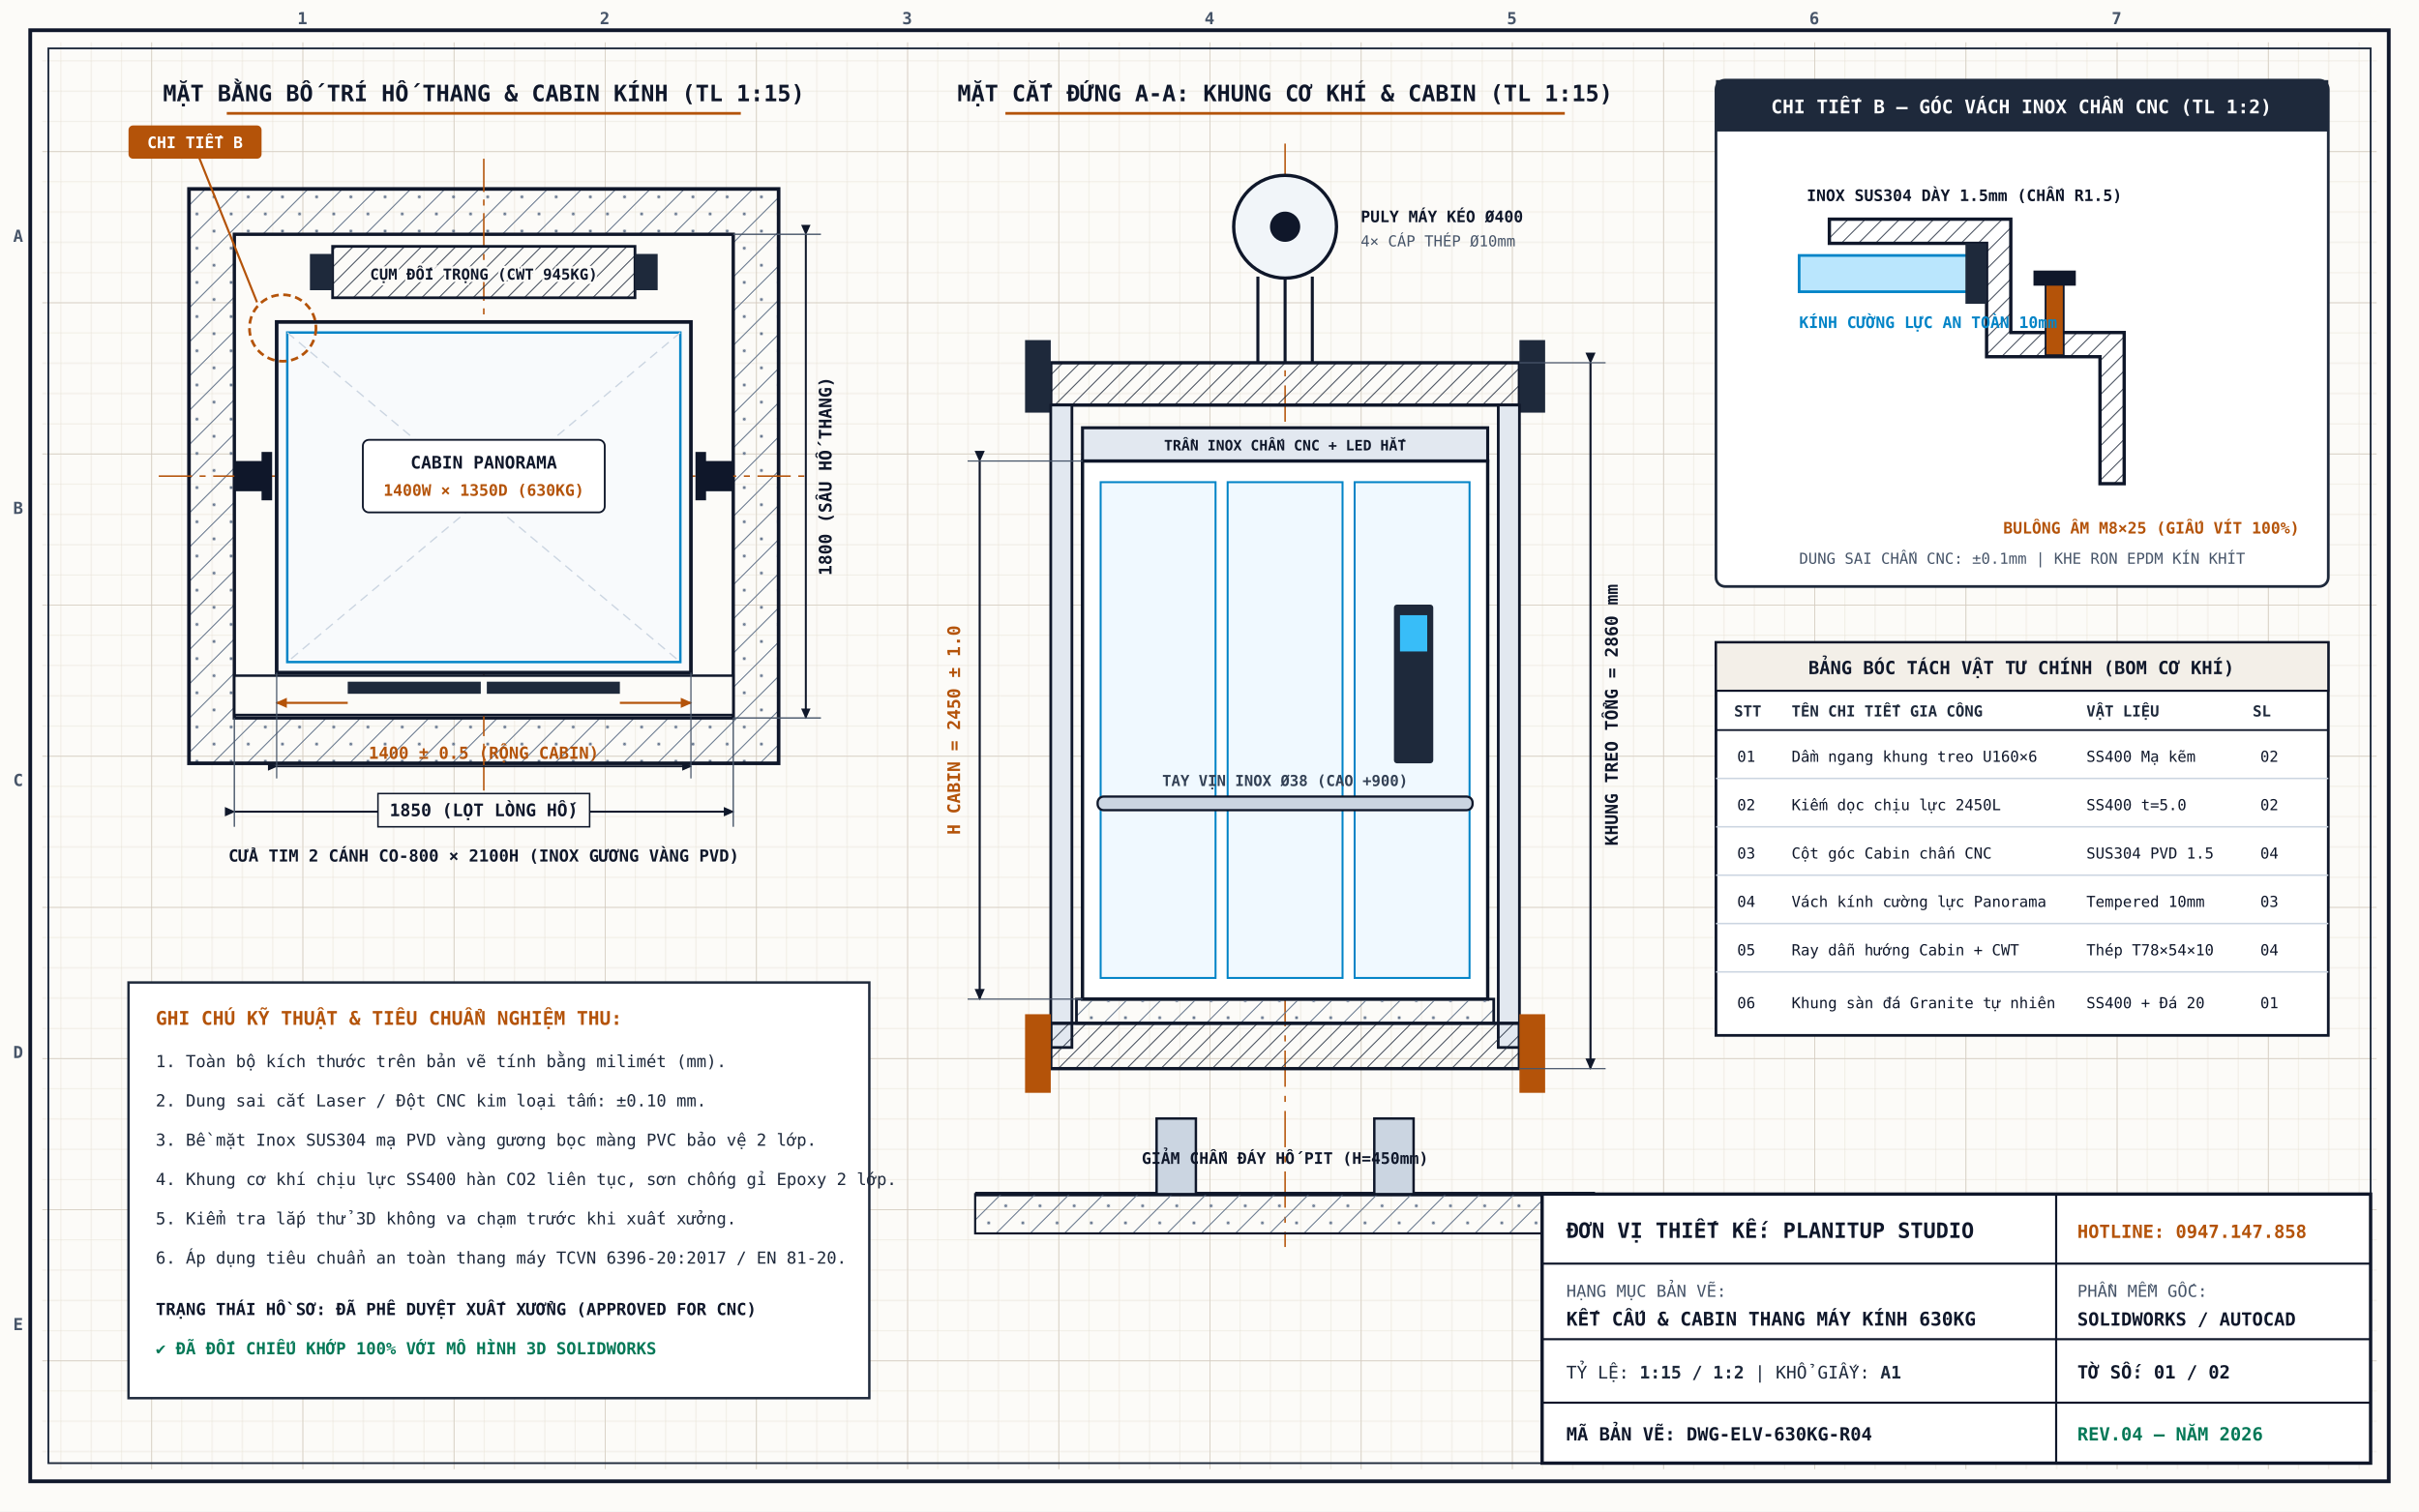
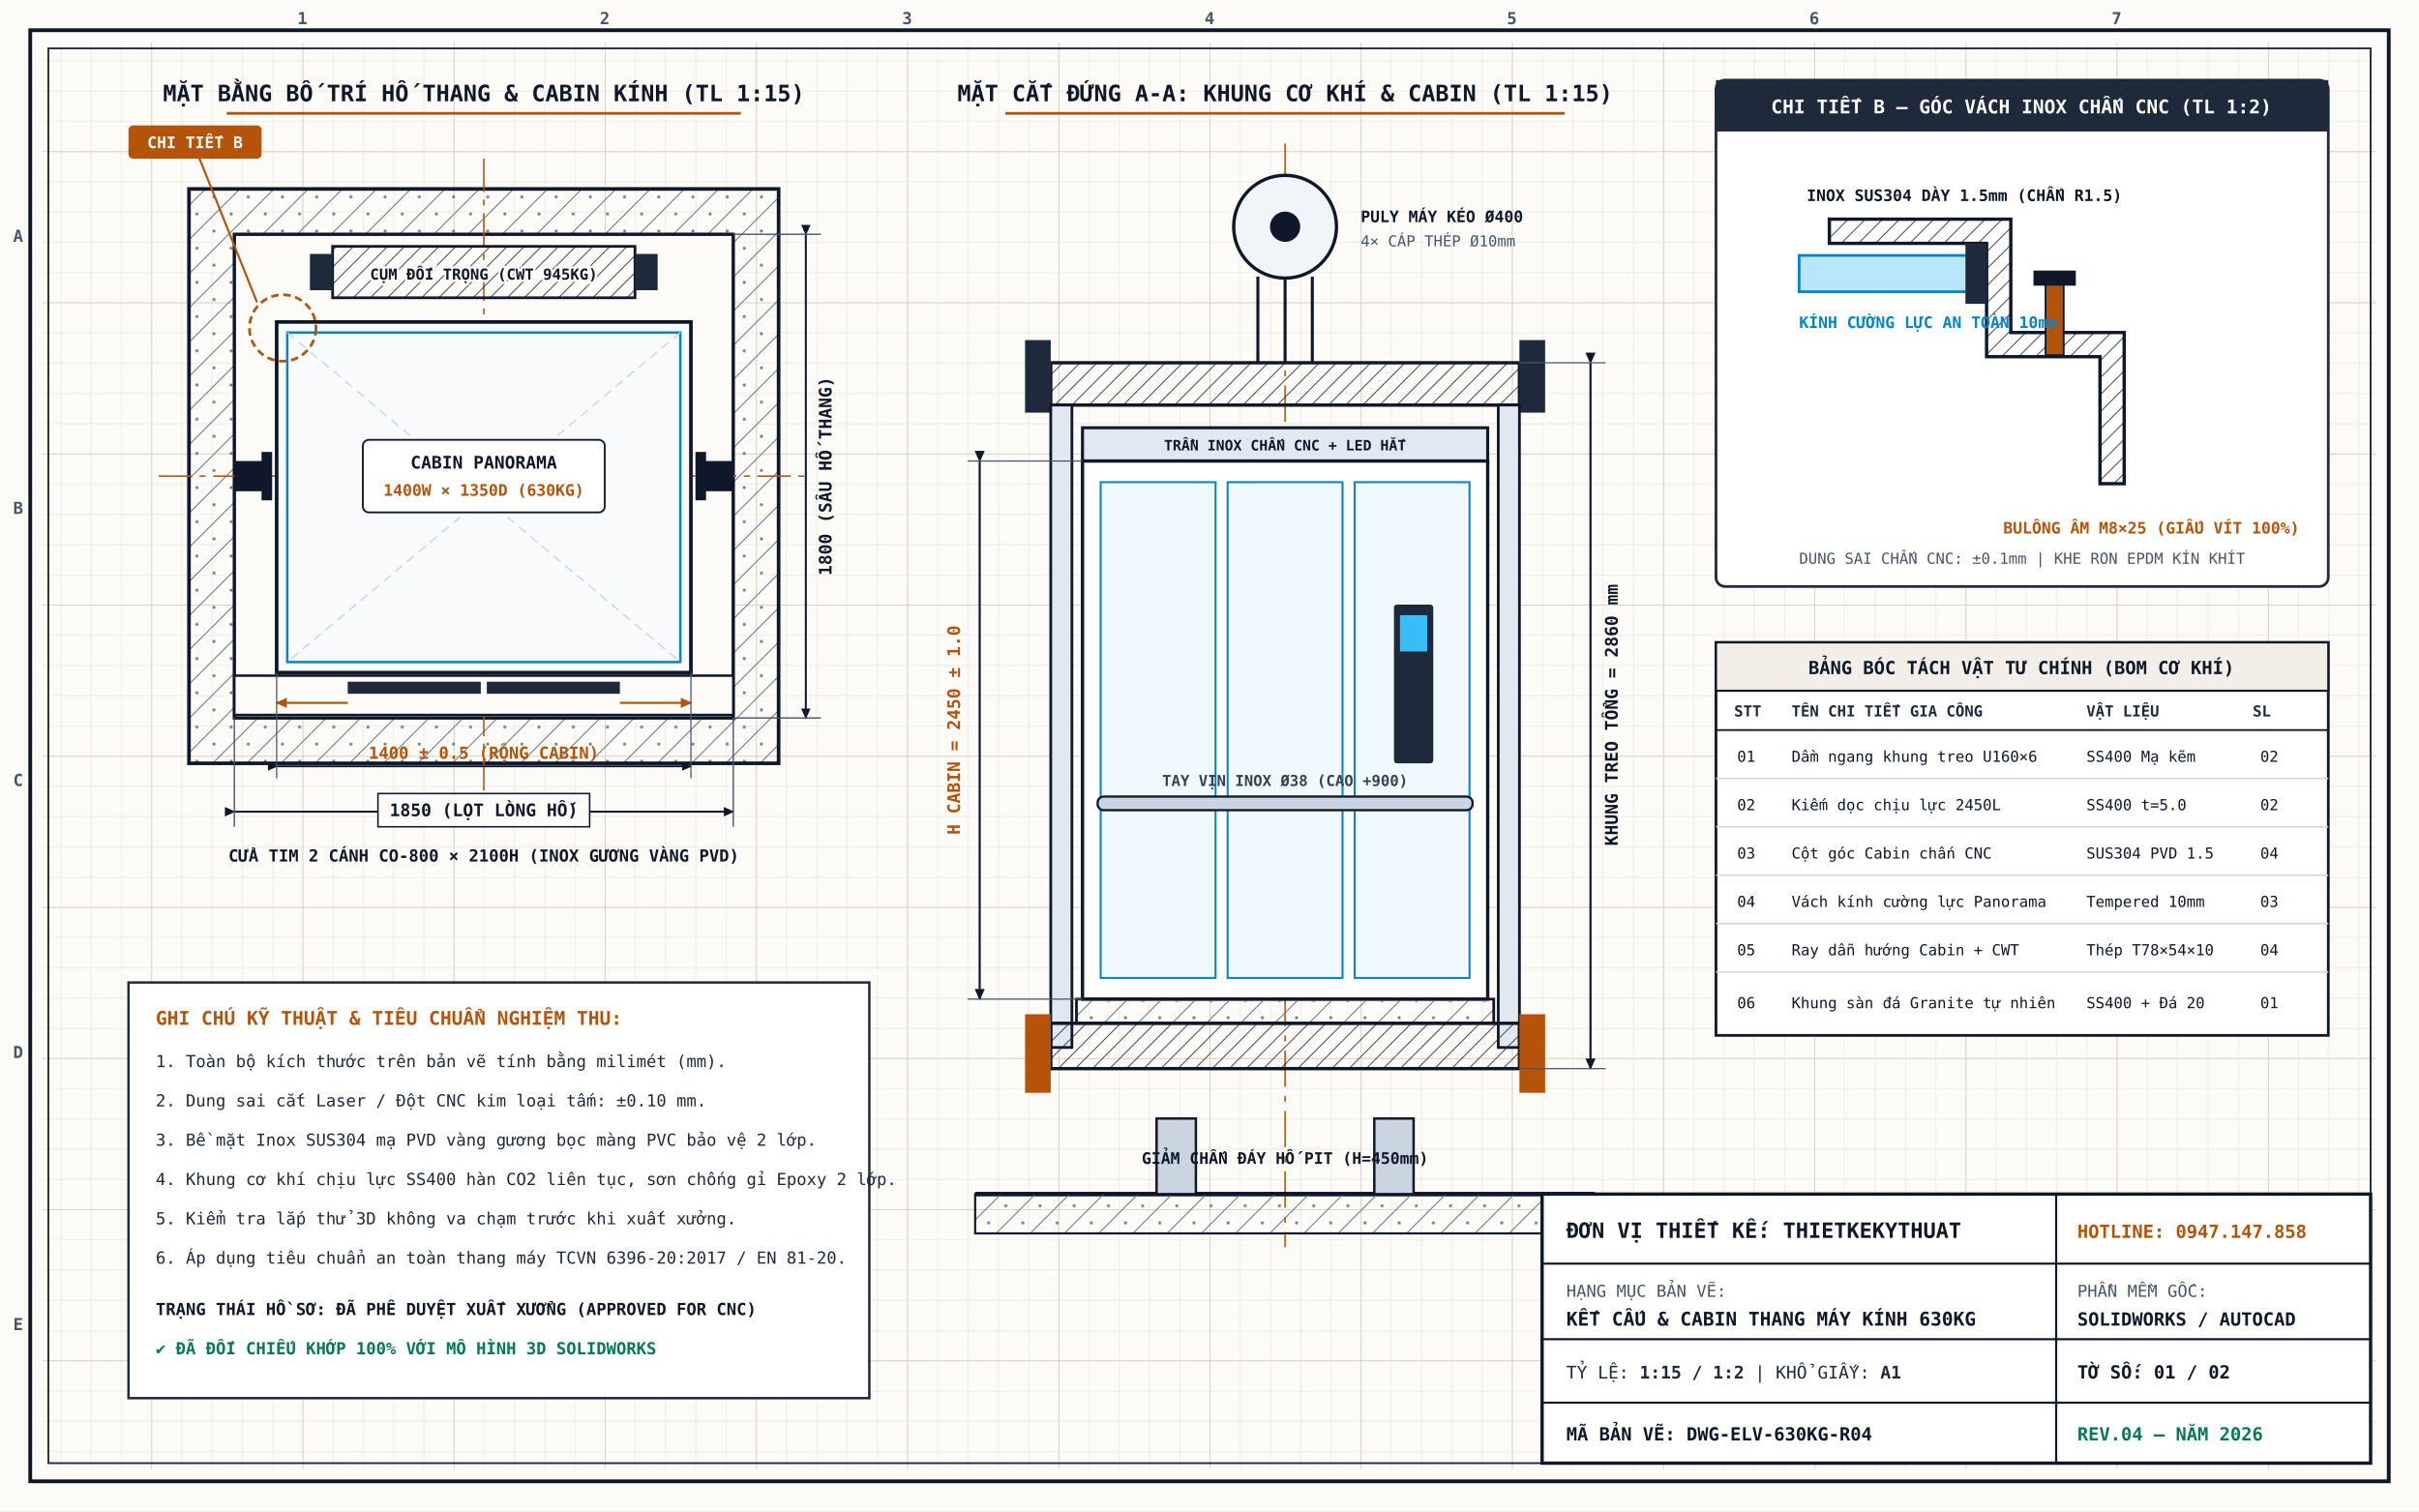
<svg xmlns="http://www.w3.org/2000/svg" viewBox="0 0 1600 1000" width="1600" height="1000">
  <defs>
    <pattern id="gridMinor" width="20" height="20" patternUnits="userSpaceOnUse">
      <path d="M 20 0 L 0 0 0 20" fill="none" stroke="#e5dfd3" stroke-width="0.6" />
    </pattern>
    <pattern id="gridMajor" width="100" height="100" patternUnits="userSpaceOnUse">
      <rect width="100" height="100" fill="url(#gridMinor)" />
      <path d="M 100 0 L 0 0 0 100" fill="none" stroke="#d4ccc0" stroke-width="1" />
    </pattern>
    <pattern id="concreteHatch" width="16" height="16" patternUnits="userSpaceOnUse" patternTransform="rotate(45)">
      <line x1="0" y1="0" x2="0" y2="16" stroke="#64748b" stroke-width="1.2" />
      <circle cx="8" cy="8" r="1" fill="#64748b" />
    </pattern>
    <pattern id="steelHatch" width="8" height="8" patternUnits="userSpaceOnUse" patternTransform="rotate(45)">
      <line x1="0" y1="0" x2="0" y2="8" stroke="#1e293b" stroke-width="1" />
    </pattern>
    <marker id="arrowStart" viewBox="0 0 10 10" refX="2" refY="5" markerWidth="6" markerHeight="6" orient="auto-start-reverse">
      <path d="M 10 1 L 1 5 L 10 9 z" fill="#0f172a" />
    </marker>
    <marker id="arrowEnd" viewBox="0 0 10 10" refX="8" refY="5" markerWidth="6" markerHeight="6" orient="auto">
      <path d="M 0 1 L 9 5 L 0 9 z" fill="#0f172a" />
    </marker>
    <marker id="arrowAmber" viewBox="0 0 10 10" refX="8" refY="5" markerWidth="6" markerHeight="6" orient="auto">
      <path d="M 0 1 L 9 5 L 0 9 z" fill="#b45309" />
    </marker>
  </defs>
  <rect width="1600" height="1000" fill="#fcfbf8" />
  <rect x="28" y="28" width="1544" height="944" fill="url(#gridMajor)" />
  <rect x="20" y="20" width="1560" height="960" fill="none" stroke="#0f172a" stroke-width="2.5" />
  <rect x="32" y="32" width="1536" height="936" fill="none" stroke="#1e293b" stroke-width="1.2" />
  <g font-family="monospace" font-size="11" font-weight="bold" fill="#475569" text-anchor="middle">
    <text x="200" y="16">1</text>
    <text x="400" y="16">2</text>
    <text x="600" y="16">3</text>
    <text x="800" y="16">4</text>
    <text x="1000" y="16">5</text>
    <text x="1200" y="16">6</text>
    <text x="1400" y="16">7</text>
    <text x="12" y="160">A</text>
    <text x="12" y="340">B</text>
    <text x="12" y="520">C</text>
    <text x="12" y="700">D</text>
    <text x="12" y="880">E</text>
  </g>
  <g transform="translate(85, 85)">
    <text x="235" y="-18" font-family="monospace" font-size="15" font-weight="bold" fill="#0f172a" text-anchor="middle">
      MẶT BẰNG BỐ TRÍ HỐ THANG &amp; CABIN KÍNH (TL 1:15)
    </text>
    <line x1="65" y1="-10" x2="405" y2="-10" stroke="#b45309" stroke-width="1.8" />
    <rect x="40" y="40" width="390" height="380" fill="url(#concreteHatch)" stroke="#0f172a" stroke-width="2.4" />
    <rect x="70" y="70" width="330" height="320" fill="#fcfbf8" stroke="#0f172a" stroke-width="2.2" />
    <line x1="20" y1="230" x2="450" y2="230" stroke="#b45309" stroke-width="1" stroke-dasharray="22 5 4 5" />
    <line x1="235" y1="20" x2="235" y2="445" stroke="#b45309" stroke-width="1" stroke-dasharray="22 5 4 5" />
    <rect x="135" y="78" width="200" height="34" fill="url(#steelHatch)" stroke="#0f172a" stroke-width="1.8" />
    <rect x="120" y="83" width="15" height="24" fill="#1e293b" />
    <rect x="335" y="83" width="15" height="24" fill="#1e293b" />
    <text x="235" y="100" font-family="monospace" font-size="10" font-weight="bold" fill="#0f172a" text-anchor="middle" stroke="#fcfbf8" stroke-width="3" paint-order="stroke">
      CỤM ĐỐI TRỌNG (CWT 945KG)
    </text>
    <rect x="98" y="128" width="274" height="232" fill="#f8fafc" stroke="#0f172a" stroke-width="2.4" />
    <rect x="105" y="135" width="260" height="218" fill="none" stroke="#0284c7" stroke-width="1.6" />
    <line x1="105" y1="135" x2="365" y2="353" stroke="#cbd5e1" stroke-width="0.9" stroke-dasharray="6 4" />
    <line x1="365" y1="135" x2="105" y2="353" stroke="#cbd5e1" stroke-width="0.9" stroke-dasharray="6 4" />
    <path d="M 70 220 H 88 V 214 H 95 V 246 H 88 V 240 H 70 Z" fill="#0f172a" />
    <path d="M 400 220 H 382 V 214 H 375 V 246 H 382 V 240 H 400 Z" fill="#0f172a" />
    <rect x="70" y="362" width="330" height="26" fill="#fcfbf8" stroke="#0f172a" stroke-width="1.6" />
    <rect x="145" y="366" width="88" height="8" fill="#1e293b" />
    <rect x="237" y="366" width="88" height="8" fill="#1e293b" />
    <line x1="145" y1="380" x2="98" y2="380" stroke="#b45309" stroke-width="1.4" marker-end="url(#arrowAmber)" />
    <line x1="325" y1="380" x2="372" y2="380" stroke="#b45309" stroke-width="1.4" marker-end="url(#arrowAmber)" />
    <rect x="155" y="206" width="160" height="48" rx="4" fill="#ffffff" stroke="#0f172a" stroke-width="1.2" />
    <text x="235" y="225" font-family="monospace" font-size="11.5" font-weight="bold" fill="#0f172a" text-anchor="middle">CABIN PANORAMA</text>
    <text x="235" y="243" font-family="monospace" font-size="10.5" fill="#b45309" font-weight="bold" text-anchor="middle">1400W × 1350D (630KG)</text>
    <circle cx="102" cy="132" r="22" fill="none" stroke="#b45309" stroke-width="1.8" stroke-dasharray="5 3" />
    <line x1="85" y1="115" x2="45" y2="15" stroke="#b45309" stroke-width="1.4" />
    <rect x="0" y="-2" width="88" height="22" rx="3" fill="#b45309" />
    <text x="44" y="13" font-family="monospace" font-size="10.5" font-weight="bold" fill="#ffffff" text-anchor="middle">CHI TIẾT B</text>
    <line x1="70" y1="452" x2="400" y2="452" stroke="#0f172a" stroke-width="1.3" marker-start="url(#arrowStart)" marker-end="url(#arrowEnd)" />
    <line x1="70" y1="390" x2="70" y2="462" stroke="#475569" stroke-width="0.9" />
    <line x1="400" y1="390" x2="400" y2="462" stroke="#475569" stroke-width="0.9" />
    <rect x="165" y="440" width="140" height="22" fill="#fcfbf8" stroke="#0f172a" stroke-width="1" />
    <text x="235" y="455" font-family="monospace" font-size="11.5" font-weight="bold" fill="#0f172a" text-anchor="middle">1850 (LỌT LÒNG HỐ)</text>
    <line x1="98" y1="422" x2="372" y2="422" stroke="#0f172a" stroke-width="1.2" marker-start="url(#arrowStart)" marker-end="url(#arrowEnd)" />
    <line x1="98" y1="360" x2="98" y2="430" stroke="#475569" stroke-width="0.8" />
    <line x1="372" y1="360" x2="372" y2="430" stroke="#475569" stroke-width="0.8" />
    <text x="235" y="417" font-family="monospace" font-size="11" font-weight="bold" fill="#b45309" text-anchor="middle">1400 ± 0.5 (RỘNG CABIN)</text>
    <line x1="448" y1="70" x2="448" y2="390" stroke="#0f172a" stroke-width="1.3" marker-start="url(#arrowStart)" marker-end="url(#arrowEnd)" />
    <line x1="400" y1="70" x2="458" y2="70" stroke="#475569" stroke-width="0.9" />
    <line x1="400" y1="390" x2="458" y2="390" stroke="#475569" stroke-width="0.9" />
    <g transform="translate(465, 230) rotate(-90)">
      <text x="0" y="0" font-family="monospace" font-size="11.5" font-weight="bold" fill="#0f172a" text-anchor="middle">1800 (SÂU HỐ THANG)</text>
    </g>
    <text x="235" y="485" font-family="monospace" font-size="11" font-weight="bold" fill="#0f172a" text-anchor="middle">
      CỬA TIM 2 CÁNH CO-800 × 2100H (INOX GƯƠNG VÀNG PVD)
    </text>
  </g>
  <g transform="translate(620, 85)">
    <text x="230" y="-18" font-family="monospace" font-size="15" font-weight="bold" fill="#0f172a" text-anchor="middle">
      MẶT CẮT ĐỨNG A-A: KHUNG CƠ KHÍ &amp; CABIN (TL 1:15)
    </text>
    <line x1="45" y1="-10" x2="415" y2="-10" stroke="#b45309" stroke-width="1.8" />
    <line x1="230" y1="10" x2="230" y2="740" stroke="#b45309" stroke-width="1" stroke-dasharray="24 6 4 6" />
    <circle cx="230" cy="65" r="34" fill="#f1f5f9" stroke="#0f172a" stroke-width="2.2" />
    <circle cx="230" cy="65" r="10" fill="#0f172a" />
    <line x1="212" y1="98" x2="212" y2="155" stroke="#0f172a" stroke-width="2" />
    <line x1="230" y1="99" x2="230" y2="155" stroke="#0f172a" stroke-width="2" />
    <line x1="248" y1="98" x2="248" y2="155" stroke="#0f172a" stroke-width="2" />
    <text x="280" y="62" font-family="monospace" font-size="10.5" font-weight="bold" fill="#0f172a">PULY MÁY KÉO Ø400</text>
    <text x="280" y="78" font-family="monospace" font-size="10" fill="#475569">4× CÁP THÉP Ø10mm</text>
    <rect x="75" y="155" width="310" height="28" fill="url(#steelHatch)" stroke="#0f172a" stroke-width="2.2" />
    <rect x="58" y="140" width="17" height="48" fill="#1e293b" />
    <rect x="385" y="140" width="17" height="48" fill="#1e293b" />
    <rect x="75" y="183" width="14" height="425" fill="#e2e8f0" stroke="#0f172a" stroke-width="1.8" />
    <rect x="371" y="183" width="14" height="425" fill="#e2e8f0" stroke="#0f172a" stroke-width="1.8" />
    <rect x="96" y="198" width="268" height="22" fill="#e2e8f0" stroke="#0f172a" stroke-width="2" />
    <rect x="130" y="220" width="200" height="12" fill="#fef3c7" stroke="#b45309" stroke-width="1.4" />
    <text x="230" y="213" font-family="monospace" font-size="9.5" font-weight="bold" fill="#0f172a" text-anchor="middle">TRẦN INOX CHẤN CNC + LED HẮT</text>
    <rect x="96" y="220" width="268" height="356" fill="#ffffff" stroke="#0f172a" stroke-width="2.2" />
    <rect x="108" y="234" width="76" height="328" fill="#f0f9ff" stroke="#0284c7" stroke-width="1.3" />
    <rect x="192" y="234" width="76" height="328" fill="#f0f9ff" stroke="#0284c7" stroke-width="1.3" />
    <rect x="276" y="234" width="76" height="328" fill="#f0f9ff" stroke="#0284c7" stroke-width="1.3" />
    <rect x="106" y="442" width="248" height="9" rx="4" fill="#cbd5e1" stroke="#0f172a" stroke-width="1.5" />
    <text x="230" y="435" font-family="monospace" font-size="10" font-weight="bold" fill="#334155" text-anchor="middle">TAY VỊN INOX Ø38 (CAO +900)</text>
    <rect x="302" y="315" width="26" height="105" rx="2" fill="#1e293b" />
    <rect x="306" y="322" width="18" height="24" fill="#38bdf8" />
    <rect x="92" y="576" width="276" height="16" fill="url(#concreteHatch)" stroke="#0f172a" stroke-width="1.8" />
    <rect x="75" y="592" width="310" height="30" fill="url(#steelHatch)" stroke="#0f172a" stroke-width="2.2" />
    <rect x="58" y="586" width="17" height="52" fill="#b45309" />
    <rect x="385" y="586" width="17" height="52" fill="#b45309" />
    <line x1="25" y1="705" x2="435" y2="705" stroke="#0f172a" stroke-width="3" />
    <rect x="25" y="705" width="410" height="26" fill="url(#concreteHatch)" stroke="#0f172a" stroke-width="1.4" />
    <rect x="145" y="655" width="26" height="50" fill="#cbd5e1" stroke="#0f172a" stroke-width="1.6" />
    <rect x="289" y="655" width="26" height="50" fill="#cbd5e1" stroke="#0f172a" stroke-width="1.6" />
    <text x="230" y="685" font-family="monospace" font-size="10.5" font-weight="bold" fill="#0f172a" text-anchor="middle">GIẢM CHẤN ĐÁY HỐ PIT (H=450mm)</text>
    <line x1="28" y1="220" x2="28" y2="576" stroke="#0f172a" stroke-width="1.4" marker-start="url(#arrowStart)" marker-end="url(#arrowEnd)" />
    <line x1="20" y1="220" x2="96" y2="220" stroke="#475569" stroke-width="0.8" />
    <line x1="20" y1="576" x2="96" y2="576" stroke="#475569" stroke-width="0.8" />
    <g transform="translate(15, 398) rotate(-90)">
      <text x="0" y="0" font-family="monospace" font-size="11.5" font-weight="bold" fill="#b45309" text-anchor="middle">H CABIN = 2450 ± 1.0</text>
    </g>
    <line x1="432" y1="155" x2="432" y2="622" stroke="#0f172a" stroke-width="1.4" marker-start="url(#arrowStart)" marker-end="url(#arrowEnd)" />
    <line x1="385" y1="155" x2="442" y2="155" stroke="#475569" stroke-width="0.8" />
    <line x1="385" y1="622" x2="442" y2="622" stroke="#475569" stroke-width="0.8" />
    <g transform="translate(450, 388) rotate(-90)">
      <text x="0" y="0" font-family="monospace" font-size="11.5" font-weight="bold" fill="#0f172a" text-anchor="middle">KHUNG TREO TỔNG = 2860 mm</text>
    </g>
  </g>
  <g transform="translate(1135, 85)">
    <rect x="0" y="-32" width="405" height="335" rx="6" fill="#ffffff" stroke="#1e293b" stroke-width="1.8" />
    <rect x="0" y="-32" width="405" height="34" fill="#1e293b" />
    <text x="202" y="-10" font-family="monospace" font-size="12.5" font-weight="bold" fill="#ffffff" text-anchor="middle">
      CHI TIẾT B — GÓC VÁCH INOX CHẤN CNC (TL 1:2)
    </text>
    <path d="M 75 60 H 195 V 135 H 270 V 235 H 254 V 151 H 179 V 76 H 75 Z" fill="url(#steelHatch)" stroke="#0f172a" stroke-width="2.2" />
    <rect x="55" y="84" width="116" height="24" fill="#bae6fd" stroke="#0284c7" stroke-width="1.8" />
    <rect x="165" y="76" width="14" height="40" fill="#1e293b" />
    <rect x="218" y="102" width="12" height="48" fill="#b45309" stroke="#0f172a" stroke-width="1.2" />
    <rect x="210" y="94" width="28" height="10" fill="#0f172a" />
    <text x="60" y="48" font-family="monospace" font-size="10.5" font-weight="bold" fill="#0f172a">INOX SUS304 DÀY 1.5mm (CHẤN R1.5)</text>
    <text x="55" y="132" font-family="monospace" font-size="10.5" font-weight="bold" fill="#0284c7">KÍNH CƯỜNG LỰC AN TOÀN 10mm</text>
    <text x="190" y="268" font-family="monospace" font-size="10.5" font-weight="bold" fill="#b45309">BULÔNG ÂM M8×25 (GIẤU VÍT 100%)</text>
    <text x="55" y="288" font-family="monospace" font-size="10" fill="#475569">DUNG SAI CHẤN CNC: ±0.1mm | KHE RON EPDM KÍN KHÍT</text>
  </g>
  <g transform="translate(1135, 425)">
    <rect x="0" y="0" width="405" height="260" fill="#ffffff" stroke="#0f172a" stroke-width="1.8" />
    <rect x="0" y="0" width="405" height="32" fill="#f3efe8" stroke="#0f172a" stroke-width="1.4" />
    <text x="202" y="21" font-family="monospace" font-size="12" font-weight="bold" fill="#0f172a" text-anchor="middle">
      BẢNG BÓC TÁCH VẬT TƯ CHÍNH (BOM CƠ KHÍ)
    </text>
    <g font-family="monospace" font-size="10" font-weight="bold" fill="#1e293b">
      <line x1="0" y1="58" x2="405" y2="58" stroke="#0f172a" stroke-width="1.2" />
      <text x="12" y="49">STT</text>
      <text x="50" y="49">TÊN CHI TIẾT GIA CÔNG</text>
      <text x="245" y="49">VẬT LIỆU</text>
      <text x="355" y="49">SL</text>
    </g>
    <g font-family="monospace" font-size="10" fill="#0f172a">
      <line x1="0" y1="90" x2="405" y2="90" stroke="#cbd5e1" />
      <text x="14" y="79">01</text>
      <text x="50" y="79">Dầm ngang khung treo U160×6</text>
      <text x="245" y="79">SS400 Mạ kẽm</text>
      <text x="360" y="79">02</text>
      <line x1="0" y1="122" x2="405" y2="122" stroke="#cbd5e1" />
      <text x="14" y="111">02</text>
      <text x="50" y="111">Kiếm dọc chịu lực 2450L</text>
      <text x="245" y="111">SS400 t=5.0</text>
      <text x="360" y="111">02</text>
      <line x1="0" y1="154" x2="405" y2="154" stroke="#cbd5e1" />
      <text x="14" y="143">03</text>
      <text x="50" y="143">Cột góc Cabin chấn CNC</text>
      <text x="245" y="143">SUS304 PVD 1.5</text>
      <text x="360" y="143">04</text>
      <line x1="0" y1="186" x2="405" y2="186" stroke="#cbd5e1" />
      <text x="14" y="175">04</text>
      <text x="50" y="175">Vách kính cường lực Panorama</text>
      <text x="245" y="175">Tempered 10mm</text>
      <text x="360" y="175">03</text>
      <line x1="0" y1="218" x2="405" y2="218" stroke="#cbd5e1" />
      <text x="14" y="207">05</text>
      <text x="50" y="207">Ray dẫn hướng Cabin + CWT</text>
      <text x="245" y="207">Thép T78×54×10</text>
      <text x="360" y="207">04</text>
      <text x="14" y="242">06</text>
      <text x="50" y="242">Khung sàn đá Granite tự nhiên</text>
      <text x="245" y="242">SS400 + Đá 20</text>
      <text x="360" y="242">01</text>
    </g>
  </g>
  <g transform="translate(85, 650)">
    <rect x="0" y="0" width="490" height="275" fill="#ffffff" stroke="#1e293b" stroke-width="1.6" />
    <text x="18" y="28" font-family="monospace" font-size="12.5" font-weight="bold" fill="#b45309">
      GHI CHÚ KỸ THUẬT &amp; TIÊU CHUẨN NGHIỆM THU:
    </text>
    <g font-family="monospace" font-size="11" fill="#1e293b">
      <text x="18" y="56">1. Toàn bộ kích thước trên bản vẽ tính bằng milimét (mm).</text>
      <text x="18" y="82">2. Dung sai cắt Laser / Đột CNC kim loại tấm: ±0.10 mm.</text>
      <text x="18" y="108">3. Bề mặt Inox SUS304 mạ PVD vàng gương bọc màng PVC bảo vệ 2 lớp.</text>
      <text x="18" y="134">4. Khung cơ khí chịu lực SS400 hàn CO2 liên tục, sơn chống gỉ Epoxy 2 lớp.</text>
      <text x="18" y="160">5. Kiểm tra lắp thử 3D không va chạm trước khi xuất xưởng.</text>
      <text x="18" y="186">6. Áp dụng tiêu chuẩn an toàn thang máy TCVN 6396-20:2017 / EN 81-20.</text>
      <text x="18" y="220" font-weight="bold" fill="#0f172a">TRẠNG THÁI HỒ SƠ: ĐÃ PHÊ DUYỆT XUẤT XƯỞNG (APPROVED FOR CNC)</text>
      <text x="18" y="246" fill="#047857" font-weight="bold">✔ ĐÃ ĐỐI CHIẾU KHỚP 100% VỚI MÔ HÌNH 3D SOLIDWORKS</text>
    </g>
  </g>
  <g transform="translate(1020, 790)">
    <rect x="0" y="0" width="548" height="178" fill="#ffffff" stroke="#0f172a" stroke-width="2.2" />
    <line x1="0" y1="46" x2="548" y2="46" stroke="#0f172a" stroke-width="1.4" />
    <line x1="0" y1="96" x2="548" y2="96" stroke="#0f172a" stroke-width="1.4" />
    <line x1="0" y1="138" x2="548" y2="138" stroke="#0f172a" stroke-width="1.4" />
    <line x1="340" y1="0" x2="340" y2="178" stroke="#0f172a" stroke-width="1.4" />
-     <text x="16" y="29" font-family="monospace" font-size="14" font-weight="bold" fill="#0f172a">ĐƠN VỊ THIẾT KẾ: PLANITUP STUDIO</text>
+     <text x="16" y="29" font-family="monospace" font-size="14" font-weight="bold" fill="#0f172a">ĐƠN VỊ THIẾT KẾ: THIETKEKYTHUAT</text>
    <text x="354" y="29" font-family="monospace" font-size="12" font-weight="bold" fill="#b45309">HOTLINE: 0947.147.858</text>
    <text x="16" y="68" font-family="monospace" font-size="11" fill="#475569">HẠNG MỤC BẢN VẼ:</text>
    <text x="16" y="87" font-family="monospace" font-size="12.5" font-weight="bold" fill="#0f172a">KẾT CẤU &amp; CABIN THANG MÁY KÍNH 630KG</text>
    <text x="354" y="68" font-family="monospace" font-size="11" fill="#475569">PHẦN MỀM GỐC:</text>
    <text x="354" y="87" font-family="monospace" font-size="12" font-weight="bold" fill="#0f172a">SOLIDWORKS / AUTOCAD</text>
    <text x="16" y="122" font-family="monospace" font-size="11.5" fill="#1e293b">TỶ LỆ: <tspan font-weight="bold">1:15 / 1:2</tspan>   |   KHỔ GIẤY: <tspan font-weight="bold">A1</tspan>
    </text>
    <text x="354" y="122" font-family="monospace" font-size="12" font-weight="bold" fill="#0f172a">TỜ SỐ: 01 / 02</text>
    <text x="16" y="163" font-family="monospace" font-size="12" font-weight="bold" fill="#0f172a">MÃ BẢN VẼ: DWG-ELV-630KG-R04</text>
    <text x="354" y="163" font-family="monospace" font-size="12" font-weight="bold" fill="#047857">REV.04 — NĂM 2026</text>
  </g>
</svg>
